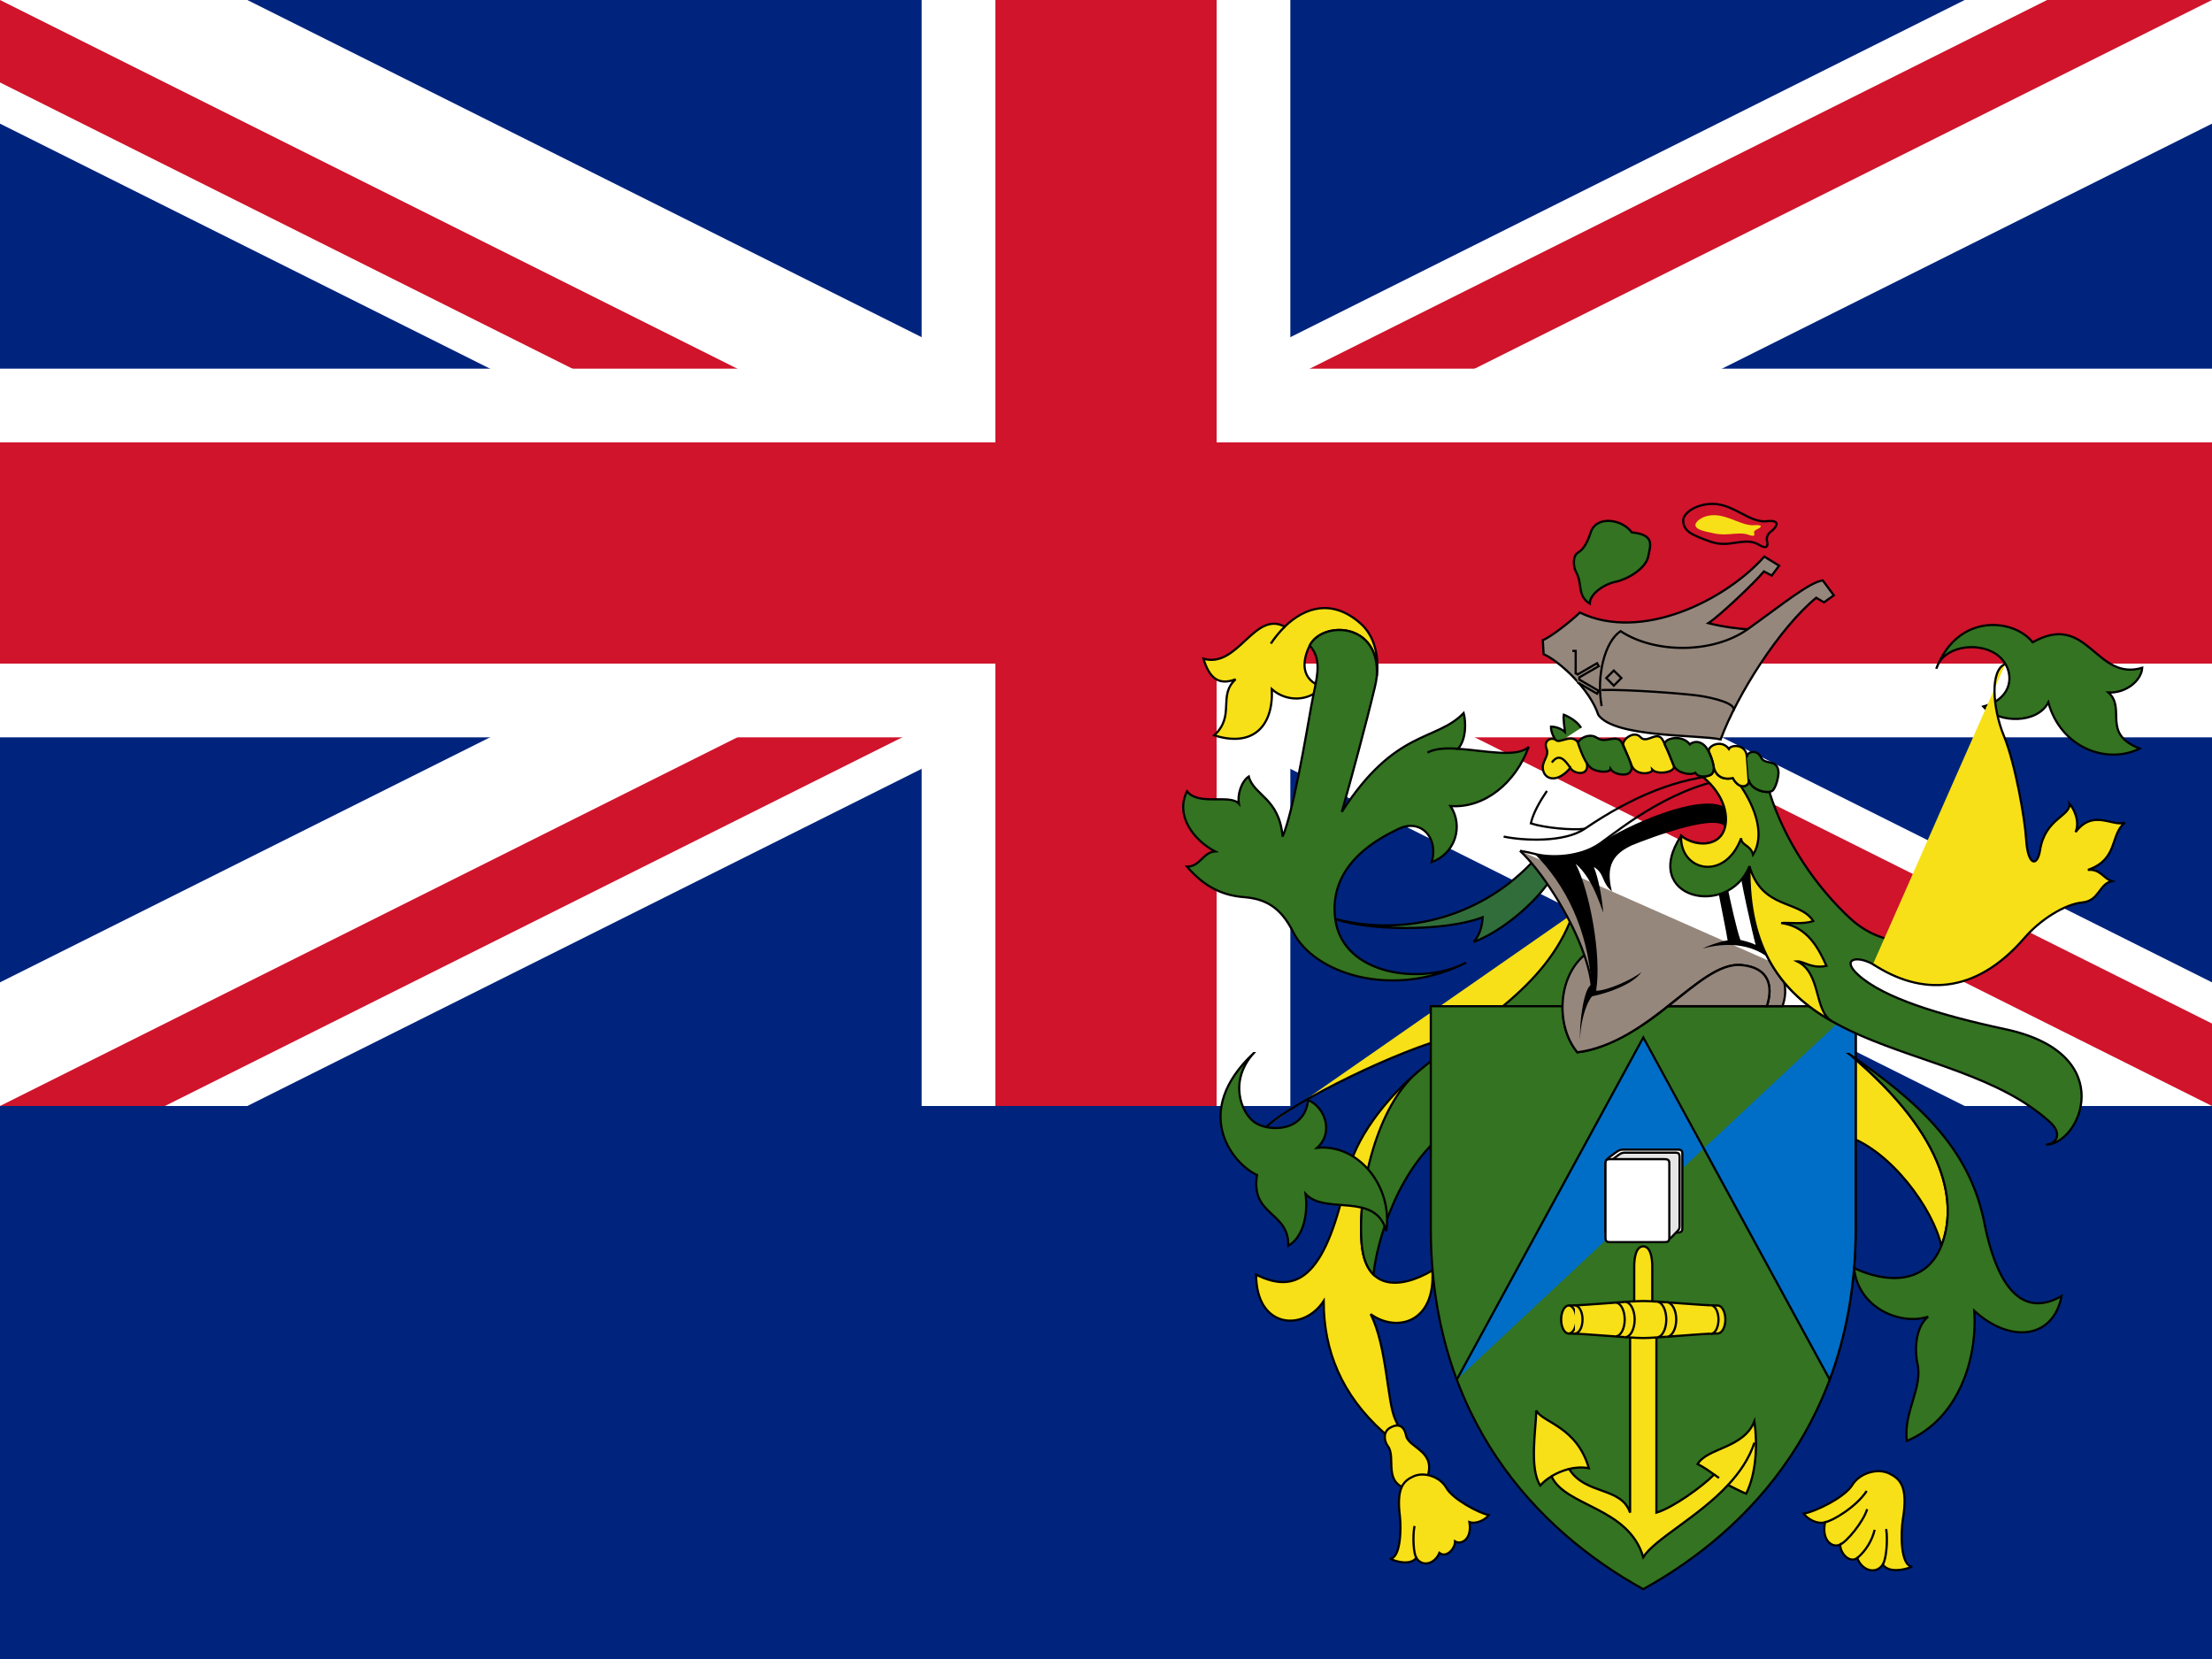
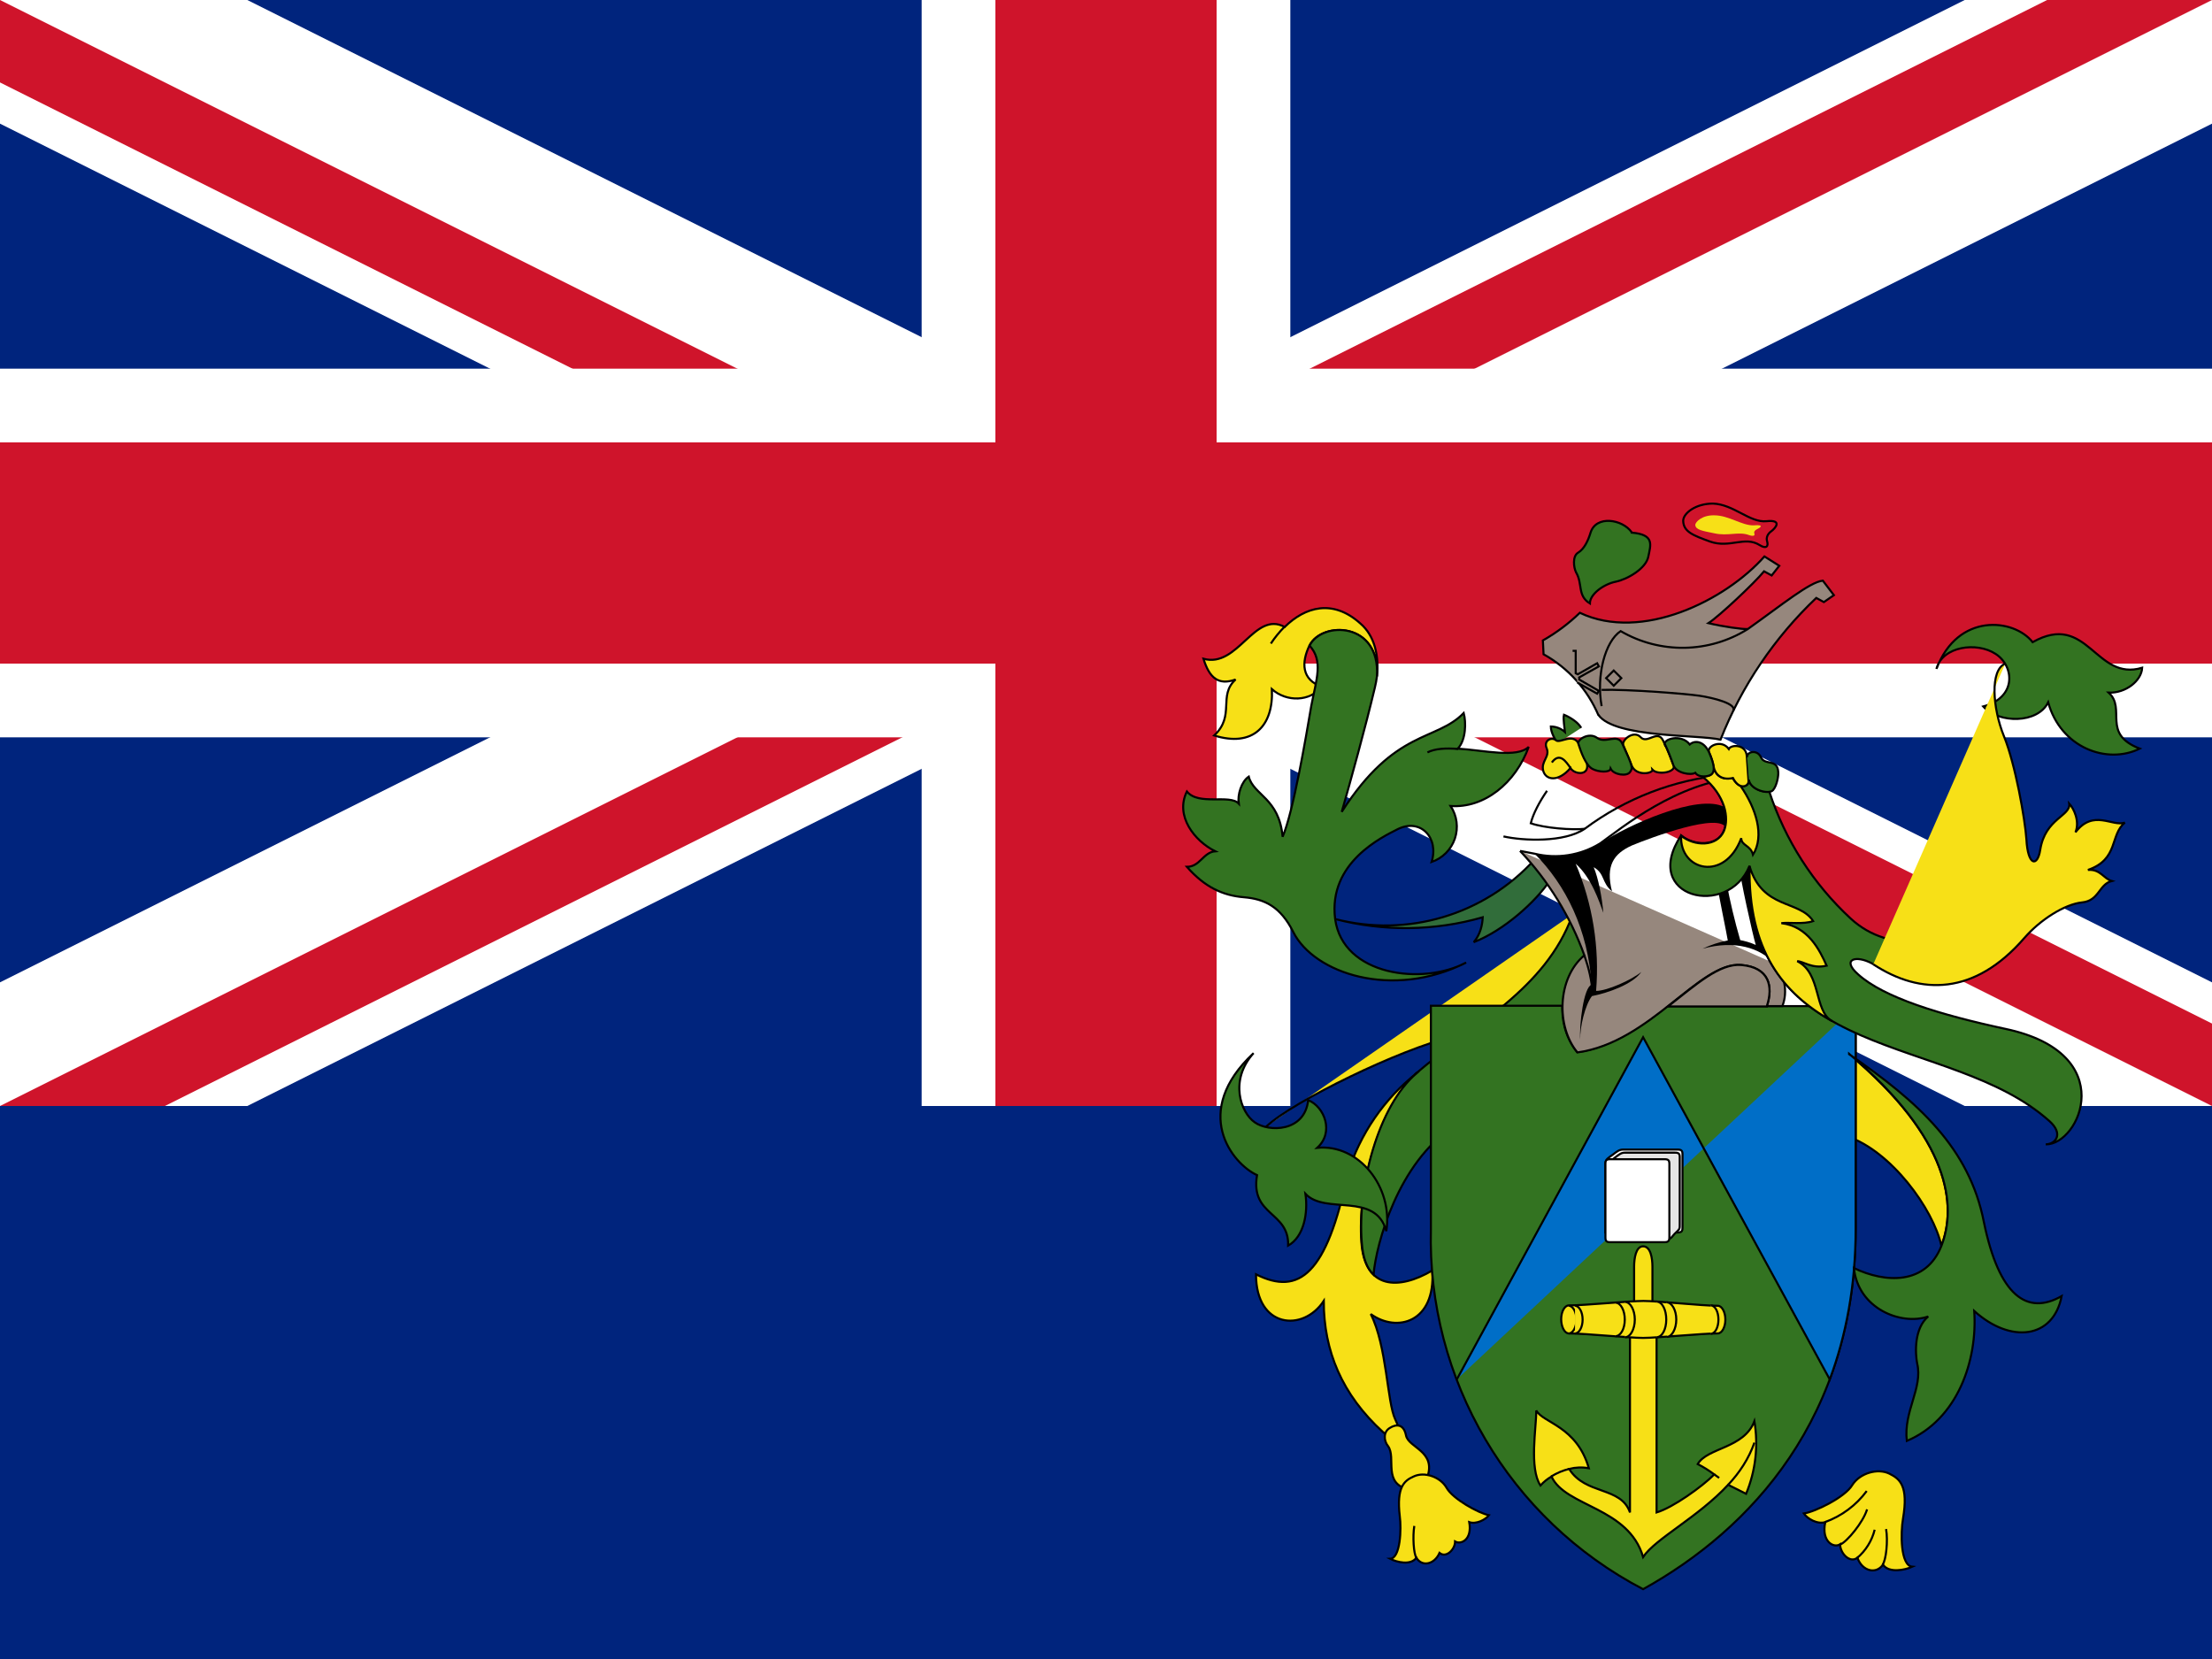
- <svg xmlns="http://www.w3.org/2000/svg" height="480" width="640" id="flag-icon-css-pn">
+ <svg xmlns="http://www.w3.org/2000/svg" id="flag-icon-css-pn" width="640" height="480">
  <defs>
    <clipPath id="a">
      <path d="M-15-7.5h30v15h-30z" />
    </clipPath>
  </defs>
-   <path d="M0 0h640v480H0z" fill="#00247d" />
+   <path fill="#00247d" d="M0 0h640v480H0z" />
  <g clip-path="url(#a)" transform="translate(320 160) scale(21.33333)">
    <circle r="20" fill="#00247d" />
-     <path d="M-20-10l40 20m-40 0l40-20" stroke="#fff" stroke-width="3" />
-     <path d="M-20-10l40 20m-40 0l40-20" stroke="#cf142b" stroke-width="2" />
-     <path d="M0 0l20 10h-3L-3 0m3 0l20-10h3L3 0M0 0l-20 10h-3L-3 0m3 0l-20-10h3L3 0" fill="#fff" />
-     <path d="M-20 0h40M0-10v20" stroke="#fff" stroke-width="5" />
-     <path d="M-20 0h40M0-10v20" stroke="#cf142b" stroke-width="3" />
+     <path stroke="#fff" stroke-width="3" d="M-20-10l40 20m-40 0l40-20" />
+     <path stroke="#cf142b" stroke-width="2" d="M-20-10l40 20m-40 0l40-20" />
+     <path fill="#fff" d="M0 0l20 10h-3L-3 0m3 0l20-10h3L3 0M0 0l-20 10h-3L-3 0m3 0l-20-10h3L3 0" />
+     <path stroke="#fff" stroke-width="5" d="M-20 0h40M0-10v20" />
+     <path stroke="#cf142b" stroke-width="3" d="M-20 0h40M0-10v20" />
  </g>
-   <path d="M409.941 310.379c-9.173 7.765-17.92 19.114-20.053 29.354-6.037 28.843-14.059 35.264-26.453 29.056 0 15.488 13.589 16.683 19.541 7.638 0 14.506 5.27 27.114 17.152 37.866 5.013 4.523 5.973 1.43 3.584-3.562-2.39-5.014-2.39-21.206-7.147-30.507 7.616 5.483 18.816 2.39 17.856-12.63-9.77 5.718-19.477 5.505-20.48-8.106-1.194-15.957 5.035-39.104 16-49.11zm-11.584-114.752c.64-5.718-.576-11.606-4.757-15.275-8.085-7.125-16-4.757-21.888.96-8.81-4.757-13.504 12.139-23.51 9.28 1.665 5.483 4.289 7.85 9.302 5.952-5.248 4.757 0 10.475-6.187 16.213 11.179 3.563 17.152-2.624 16.662-13.354 4.288 3.818 10.965 3.584 14.528-.704-5.952-1.92-5.974-7.104-3.563-11.926 3.563-7.146 20.352-6.869 19.413 8.854z" fill="#f7e017" stroke="#000" stroke-width=".63" />
-   <path d="M424.213 278.507c-12.629 6.656-35.754 3.797-37.888-12.63-2.133-16.426 13.824-23.829 18.112-25.962 6.678-3.35 11.904 2.602 9.771 9.514a10.816 10.816 0 0 0 5.461-16.213c9.771.725 18.838-6.656 22.635-17.13-3.413 3.263-12.757 1.066-20.459.554 2.39-2.624 2.347-7.701 1.643-10.325-8.107 8.32-19.776 4.523-35.264 28.587 2.39-8.32 6.912-25.024 9.536-35.968a27.093 27.093 0 0 0 .597-3.307c.939-15.723-15.829-16-19.413-8.853 3.925 4.416 1.877 9.578.47 17.386-1.665 9.302-5.249 30.742-8.32 37.888-.96-11.2-8.363-11.904-9.793-17.386-2.133 1.429-3.328 5.248-2.858 7.85-2.624-2.858-11.67.725-14.998-3.562-3.584 7.146 2.134 14.293 8.107 17.386-3.477.235-4.31 4.416-8.107 4.416 5.12 5.952 10.347 8.32 16.427 8.811 6.08.491 10.603 2.73 14.293 10.133 5.974 11.904 28.65 19.627 50.048 8.811z" fill="#337321" stroke="#000" stroke-width=".63" />
-   <path d="M455.659 263.957c-7.147 19.776-26.688 33.856-35.52 35.99-14.998 3.626-45.59 18.496-53.803 26.133" fill="#f7e017" stroke="#000" stroke-width=".63" />
-   <path d="M409.941 310.379c-11.306 9.6-17.194 33.152-16 49.13.32 4.438 1.579 7.446 3.456 9.28.854-9.045 7.147-32.426 23.232-42.88 13.568-8.81 34.774-28.586 42.646-51.221-1.43-4.053-3.819-6.912-8.342-9.77-7.786 21.375-28.693 31.615-45.013 45.44z" fill="#337321" stroke="#000" stroke-width=".63" />
-   <path d="M448.405 254.805c-4.053 6.059-13.226 14.4-22.037 17.75 1.899-2.155 2.496-4.907 2.603-7.168-11.2 4.309-33.579 3.84-42.646.49a58.176 58.176 0 0 0 57.664-17.151c1.92 2.133 3.563 4.053 4.416 6.08z" fill="#316d3a" stroke="#000" stroke-width=".63" />
-   <path d="M362.73 304.704c-18.197 17.067-6.186 31.936.96 35.264-1.92 11.904 9.302 10.475 9.046 20.48 4.544-2.624 5.739-9.515 5.013-14.997 5.718 6.186 20.267-.725 23.339 10.709 1.92-12.63-7.85-25.259-20.01-24.064 5.013-4.523 2.133-11.904-2.603-13.803-.96 9.28-11.435 9.28-15.488 6.422-4.054-2.859-7.403-12.16-.256-20.011z" fill="#337321" stroke="#000" stroke-width=".63" />
-   <path d="M402.176 413.099c-1.984 1.13-1.835 3.69-.597 5.354 2.496 3.328-1.75 10.88 6.314 12.502 2.39.49 4.224-.981 5.12-3.691 2.518-7.51-5.482-8.32-6.186-11.904-.726-3.584-2.987-3.221-4.651-2.261z" fill="#f7e017" stroke="#000" stroke-width=".63" />
-   <path d="M408.96 427.157c-2.667 1.238-5.013 2.987-3.925 11.542.426 3.562.213 12.16-2.859 12.288 1.899.939 5.952 1.962 7.616-.256 1.6 2.688 5.248 1.92 6.677-1.43 1.899 1.558 4.523-1.066 4.523-3.328 1.664 1.067 4.992-.469 4.16-5.589 2.027.704 4.65-.725 5.61-2.027-2.986-.597-10.495-4.65-12.287-7.872-1.771-3.2-6.422-4.757-9.515-3.328z" fill="#f7e017" stroke="#000" stroke-width=".63" />
-   <path d="M367.68 186.219c1.216-1.792 2.56-3.456 4.053-4.907m41.28 36.437c2.134-1.194 5.312-1.344 8.854-1.109m-12.054 234.09c-.853-1.173-1.13-6.186-.554-9.215m7.21 7.808" stroke-width=".64" fill="none" stroke="#000" />
-   <path d="M534.997 304.939c29.312 24.533 31.211 44.074 26.688 55.509-2.389-10.71-14.528-27.392-27.157-31.68l.47-23.83z" fill="#f7e017" stroke="#000" stroke-width=".63" />
-   <path d="M482.581 291.136h54.336v64.32c0 54.784-30.506 87.19-61.482 104.341-30.976-17.13-61.462-49.557-61.462-104.341v-64.32h38.123c.064 3.328.363 8.32 4.267 13.333 9.002-.896 19.2-7.616 26.24-13.333z" fill="#337321" stroke="#000" stroke-width=".63" />
-   <path d="M536.896 291.136v64.32c0 16.533-2.773 31.04-7.51 43.69l-53.93-98.986-53.952 98.987" fill="#006ec7" stroke="#000" stroke-width=".63" />
-   <g fill="#f7e017" stroke="#000" stroke-width=".64">
-     <path d="M499.968 429.653c1.43.726 4.053 2.048 5.248 2.518 2.859-5.718 3.35-13.803 2.39-20.971-3.094 7.893-13.59 7.637-16.427 12.395 1.749.874 3.37 2.026 4.778 3.05-3.562 3.563-11.946 9.6-16.704 11.008V386.56c0-3.584-1.194-6.55-1.194-9.536v-10.56c0-2.39-.47-5.845-2.624-5.845-2.155 0-2.603 3.456-2.603 5.845v10.56c0 2.987-1.195 6.421-1.195 9.536v51.093c-2.624-7.616-12.885-5.013-17.642-12.629a13.525 13.525 0 0 1 5.717-.235c-3.563-12.16-13.333-13.098-15.232-16.682 0 5.013-2.133 16.682 1.173 21.696a13.27 13.27 0 0 1 3.243-2.646c4.053 8.811 22.25 8.832 26.539 23.36 3.456-5.333 15.85-11.52 24.533-20.864z" />
-     <path d="M475.435 387.136c4.053 0 16.917-1.323 21.546-1.323 1.216 0 2.219-1.792 2.219-4.032s-1.003-4.053-2.197-4.053c-4.651 0-17.515-1.301-21.547-1.301s-16.939 1.301-21.59 1.301c-1.194 0-2.175 1.813-2.175 4.053s.981 4.054 2.176 4.054c4.65 0 17.514 1.301 21.568 1.301zm-2.603-20.928" />
-     <path d="M453.888 385.813c1.216 0 2.197-1.792 2.197-4.032s-.981-4.053-2.197-4.053" />
-     <path d="M455.68 385.813c1.216 0 2.197-1.792 2.197-4.032s-.981-4.053-2.197-4.053m11.755 8.917c1.472 0 2.645-2.176 2.645-4.864 0-2.688-1.173-4.885-2.645-4.885m2.752 9.984c1.514 0 2.773-2.283 2.773-5.12 0-2.795-1.259-5.077-2.773-5.077m9.152 10.24c1.536 0 2.773-2.304 2.773-5.142 0-2.858-1.237-5.162-2.773-5.162m2.88 10.154c1.514 0 2.773-2.24 2.773-4.992 0-2.773-1.259-4.992-2.773-4.992m12.778 9.131c1.216 0 2.219-1.856 2.219-4.139 0-2.282-1.003-4.117-2.219-4.117m-46.144 49.493a18.133 18.133 0 0 1 5.12-2.133m43.392 2.603l-1.408-1.003m4.011 3.03c3.328-3.563 6.123-7.617 7.637-12.246" />
+   <path fill="#f7e017" stroke="#000" stroke-width=".6" d="M410 310.4a59.7 59.7 0 0 0-20.1 29.3c-6 28.9-14 35.3-26.5 29 0 15.6 13.6 16.8 19.6 7.7 0 14.5 5.3 27.1 17.1 37.9 5 4.5 6 1.4 3.6-3.6s-2.4-21.2-7.1-30.5c7.6 5.5 18.8 2.4 17.8-12.6-9.7 5.7-19.5 5.5-20.5-8.1-1.2-16 5-39.1 16-49.1zm-11.6-114.8c.6-5.7-.6-11.6-4.8-15.2-8-7.2-16-4.8-21.9 1-8.8-4.8-13.5 12-23.5 9.2 1.7 5.5 4.3 7.8 9.3 6-5.2 4.7 0 10.4-6.2 16.2 11.2 3.5 17.2-2.7 16.7-13.4 4.3 3.8 11 3.6 14.5-.7-6-2-6-7.1-3.6-12 3.6-7 20.4-6.8 19.5 9z" />
+   <path fill="#337321" stroke="#000" stroke-width=".6" d="M424.2 278.5c-12.6 6.7-35.7 3.8-37.9-12.6-2.1-16.4 13.8-23.8 18.1-26 6.7-3.3 12 2.6 9.8 9.5a10.8 10.8 0 0 0 5.5-16.2c9.7.7 18.8-6.6 22.6-17.1-3.4 3.3-12.8 1-20.5.5 2.4-2.6 2.4-7.7 1.7-10.3-8.1 8.3-19.8 4.5-35.3 28.6 2.4-8.3 7-25 9.6-36a27.1 27.1 0 0 0 .6-3.3c.9-15.7-15.9-16-19.5-8.8 4 4.4 2 9.6.5 17.4-1.6 9.3-5.2 30.7-8.3 37.9-1-11.2-8.4-12-9.8-17.4-2.1 1.4-3.3 5.2-2.9 7.8-2.6-2.8-11.6.7-15-3.5-3.5 7.1 2.2 14.3 8.2 17.3-3.5.3-4.4 4.5-8.2 4.5 5.2 5.9 10.4 8.3 16.5 8.8 6 .5 10.6 2.7 14.3 10.1 6 11.9 28.6 19.6 50 8.8z" />
+   <path fill="#f7e017" stroke="#000" stroke-width=".6" d="M455.7 264c-7.2 19.7-26.7 33.8-35.6 36-15 3.6-45.6 18.4-53.8 26" />
+   <path fill="#337321" stroke="#000" stroke-width=".6" d="M410 310.4c-11.4 9.6-17.3 33.1-16 49.1.3 4.4 1.5 7.5 3.4 9.3.8-9 7.1-32.4 23.2-42.9 13.6-8.8 34.8-28.6 42.7-51.2a18 18 0 0 0-8.4-9.8c-7.8 21.4-28.7 31.6-45 45.5z" />
+   <path fill="#316d3a" stroke="#000" stroke-width=".6" d="M448.4 254.8c-4 6-13.2 14.4-22 17.8 1.9-2.2 2.5-5 2.6-7.2a80.8 80.8 0 0 1-42.7.5 58.2 58.2 0 0 0 57.7-17.2c2 2.2 3.6 4 4.4 6.1z" />
+   <path fill="#337321" stroke="#000" stroke-width=".6" d="M362.7 304.7c-18.2 17-6.2 32 1 35.3-2 11.9 9.3 10.4 9 20.4 4.6-2.6 5.8-9.5 5-15 5.8 6.2 20.3-.7 23.4 10.8 2-12.7-7.9-25.3-20-24.1 5-4.5 2.1-11.9-2.6-13.8-1 9.3-11.5 9.3-15.5 6.4-4-2.8-7.4-12.1-.3-20z" />
+   <path fill="#f7e017" stroke="#000" stroke-width=".6" d="M402.2 413.1c-2 1.1-1.9 3.7-.6 5.3 2.5 3.4-1.8 11 6.3 12.6 2.4.5 4.2-1 5.1-3.7 2.5-7.5-5.5-8.4-6.2-12-.7-3.5-3-3.2-4.6-2.2z" />
+   <path fill="#f7e017" stroke="#000" stroke-width=".6" d="M409 427.2c-2.7 1.2-5 3-4 11.5.5 3.6.2 12.2-2.8 12.3 1.9 1 6 2 7.6-.3 1.6 2.7 5.2 2 6.7-1.4 1.9 1.6 4.5-1 4.5-3.3 1.7 1 5-.5 4.1-5.6 2 .7 4.7-.7 5.7-2-3-.6-10.5-4.7-12.3-8-1.8-3.1-6.4-4.7-9.5-3.2z" />
+   <path fill="none" stroke="#000" stroke-width=".6" d="M367.7 186.2a31.4 31.4 0 0 1 4-4.9m41.3 36.4c2.1-1.1 5.3-1.3 8.9-1m-12.1 234c-.8-1.1-1.1-6.2-.6-9.2m7.3 7.8" />
+   <path fill="#f7e017" stroke="#000" stroke-width=".6" d="M535 305c29.3 24.5 31.2 44 26.7 55.4-2.4-10.7-14.5-27.3-27.2-31.6l.5-23.9z" />
+   <path fill="#337321" stroke="#000" stroke-width=".6" d="M482.6 291.1h54.3v64.4c0 54.7-30.5 87.1-61.5 104.3A114.3 114.3 0 0 1 414 355.5V291H452c0 3.4.4 8.4 4.3 13.4 9-1 19.2-7.7 26.2-13.4z" />
+   <path fill="#006ec7" stroke="#000" stroke-width=".6" d="M536.9 291.1v64.4c0 16.5-2.8 31-7.5 43.6l-54-99-53.9 99" />
+   <g fill="#f7e017" stroke="#000" stroke-width=".6">
+     <path d="M500 429.6l5.2 2.6a38.3 38.3 0 0 0 2.4-21c-3 7.9-13.6 7.6-16.4 12.4a34.6 34.6 0 0 1 4.8 3c-3.6 3.6-12 9.6-16.7 11v-51c0-3.6-1.2-6.6-1.2-9.6v-10.5c0-2.4-.5-5.9-2.7-5.9-2.1 0-2.6 3.5-2.6 5.9V377c0 3-1.2 6.4-1.2 9.6v51c-2.6-7.6-12.9-5-17.6-12.6a13.5 13.5 0 0 1 5.7-.2c-3.5-12.2-13.3-13.1-15.2-16.7 0 5-2.1 16.7 1.2 21.7a13.3 13.3 0 0 1 3.2-2.6c4 8.8 22.3 8.8 26.5 23.3 3.5-5.3 15.9-11.5 24.6-20.9z" />
+     <path d="M475.4 387.1c4 0 17-1.3 21.6-1.3 1.2 0 2.2-1.8 2.2-4s-1-4-2.2-4c-4.6 0-17.5-1.4-21.5-1.4s-17 1.3-21.6 1.3c-1.2 0-2.2 1.8-2.2 4s1 4.1 2.2 4.1c4.6 0 17.5 1.3 21.5 1.3zm-2.6-20.9" />
+     <path d="M453.9 385.8c1.2 0 2.2-1.8 2.2-4s-1-4-2.2-4" />
+     <path d="M455.7 385.8c1.2 0 2.2-1.8 2.2-4s-1-4-2.2-4m11.7 8.8c1.5 0 2.7-2.1 2.7-4.8 0-2.7-1.2-4.9-2.7-4.9m2.8 10c1.5 0 2.8-2.3 2.8-5.1s-1.3-5.1-2.8-5.1m9.1 10.2c1.6 0 2.8-2.3 2.8-5.1 0-2.9-1.2-5.2-2.8-5.2m3 10.2c1.4 0 2.7-2.3 2.7-5 0-2.8-1.3-5-2.8-5m12.8 9.1c1.2 0 2.2-1.8 2.2-4.1s-1-4.1-2.2-4.1m-46.2 49.5a18.1 18.1 0 0 1 5.2-2.2m43.4 2.6l-1.4-1m4 3c3.3-3.5 6-7.6 7.6-12.2" />
  </g>
-   <g stroke="#000" stroke-width=".64">
-     <path d="M464.533 336.597c0-1.152.939-1.664 2.07-2.496 1.322-1.002 1.877-1.493 3.093-1.493h15.637c1.152 0 1.43.299 1.43 1.365v21.27c0 1.066-.278 1.365-1.43 1.365h-20.8v-20.181" fill="#fff" />
-     <path d="M481.472 358.464c2.048 0 1.685-.043 3.115-1.493 1.493-1.494 1.365-1.366 1.365-2.752v-19.435c0-1.003-.235-1.28-1.323-1.28h-14.442c-1.131 0-1.622.427-2.859 1.387-1.045.789-1.92 1.258-1.92 2.346v21.227h16.085z" fill="#e5e5e5" />
-     <path d="M482.987 358.016c0 1.067-.256 1.365-1.43 1.365H465.92c-1.152 0-1.408-.298-1.408-1.365v-21.27c0-1.066.256-1.365 1.408-1.365h15.637c1.174 0 1.43.299 1.43 1.366v21.269z" fill="#fff" />
+   <g stroke="#000" stroke-width=".6">
+     <path fill="#fff" d="M464.5 336.6c0-1.2 1-1.7 2.1-2.5 1.3-1 1.9-1.5 3.1-1.5h15.6c1.2 0 1.5.3 1.5 1.4v21.2c0 1.1-.3 1.4-1.5 1.4h-20.8v-20.2" />
+     <path fill="#e5e5e5" d="M481.5 358.5c2 0 1.7 0 3-1.5 1.6-1.5 1.5-1.4 1.5-2.8v-19.4c0-1-.3-1.3-1.4-1.3h-14.4c-1.1 0-1.6.4-2.9 1.4-1 .8-1.9 1.3-1.9 2.3v21.3h16z" />
+     <path fill="#fff" d="M483 358c0 1-.3 1.4-1.4 1.4h-15.7c-1.1 0-1.4-.3-1.4-1.4v-21.3c0-1 .3-1.3 1.4-1.3h15.7c1.1 0 1.4.3 1.4 1.4V358z" />
  </g>
-   <path d="M513.323 278.677c3.05 3.392 4.053 7.958 2.389 12.438h-4.523c1.899-5.718.704-11.179-7.402-11.904-12.096-1.067-26.198 22.4-47.403 25.258-6.187-7.381-5.867-21.461 2.005-28.117-4.053-11.733-12.65-24.619-18.602-30.187" fill="#96877d" stroke="#000" stroke-width=".63" />
-   <path d="M460.459 284.928c-1.046-15.915-7.467-28.97-16.47-37.888 4.267 1.173 13.099 1.173 19.051-3.115 7.872-5.226 28.352-14.4 35.84-10.474a11.69 11.69 0 0 1 .49 6.186c-1.791-4.757-21.546 2.624-27.157 4.907-5.354 2.496-7.744 5.824-5.845 13.333-3.093-2.624-2.027-5.12-5.227-7.04 1.302 3.094 2.368 8.704 2.731 13.227-1.195-3.157-3.328-10.112-7.979-14.144 4.054 7.85 7.574 26.73 5.91 36.736 3.2 0 10.304-3.157 13.141-5.419-2.496 3.584-9.707 6.08-14.336 7.04-2.09 2.496-3.52 8.918-3.413 12.502-.342-4.416 1.045-15.147 3.264-15.851zm52.864-6.25c-3.947-4.395-11.307-6.785-20.736-4.225 1.429-.725 4.544-1.92 7.274-2.389-.362-2.496-2.624-13.227-2.986-15.83l2.624-1.066c1.322 6.4 2.986 13.803 4.053 16.79.853.212 2.752.596 4.416 1.429-.725-2.518-4.779-20.48-4.65-22.4l3.583-1.92c1.43 9.77 3.691 23.957 6.4 29.61z" />
-   <path d="M511.19 291.115c1.898-5.718.703-11.179-7.382-11.904-6.293-.555-13.099 5.546-21.163 11.904h28.544zm-52.651-51.328" stroke-width=".64" fill="#96877d" stroke="#000" />
-   <path d="M458.39 276.352c1.322 3.797 2.175 7.467 2.303 10.73m-13.12-58.24c-2.133 3.137-4.032 6.529-4.65 9.387 4.053 1.323 12.032 2.027 15.616 1.558" fill="none" stroke="#000" stroke-width=".63" />
-   <path d="M439.787 246.165c1.536.256 2.986.555 4.202.875 4.288 1.195 13.099 1.195 19.072-3.093 5.974-4.288 22.144-17.6 40.491-19.05" fill="none" stroke="#000" stroke-width=".63" />
-   <path d="M435.05 242.048c5.718 1.195 17.515 1.792 23.467-2.261 13.824-9.408 27.158-14.891 40.491-15.616" fill="none" stroke="#000" stroke-width=".63" />
-   <path d="M534.997 304.939c20.011 13.824 34.774 27.157 39.083 48.618 4.267 21.44 12.373 27.158 22.4 21.44-2.39 12.374-14.784 13.803-25.259 4.267.96 14.293-4.778 31.467-19.541 37.653-.96-8.576 4.715-15.36 3.093-22.4-.704-3.093-.938-10.24 3.094-13.568-7.851 2.624-20.246-2.389-21.44-14.058 9.066 4.288 20.736 5.013 25.258-6.422 4.523-11.434 2.624-30.976-26.666-55.53zm25.259-111.488c6.187-16.214 22.4-14.528 27.861-7.616 15.979-9.067 18.134 11.434 31.702 7.381-.256 3.797-4.779 7.381-9.771 7.147 5.227 4.757-2.133 11.904 9.045 16.213-9.536 4.757-22.869-.256-26.453-13.355-3.093 6.187-14.293 6.187-18.816 1.195 9.77-2.624 9.067-11.69 3.584-15.253-5.525-3.606-15.253-2.134-17.152 4.266zm-48.32 35.669c4.437 14.336 13.653 27.67 23.552 36.757 11.435 10.475 28.693 7.851 38.357-2.133.214 19.947-20.437 21.483-31.936 15.232-5.056-2.773-9.173-1.301-4.266 3.093 7.36 6.678 23.53 11.627 42.624 15.723 33.365 7.147 21.44 33.6 11.669 33.365 2.816-.06 5.12-2.986 1.067-6.613-28.928-26.027-87.787-15.787-86.827-73.92-6.187 15.253-31.68 9.301-19.776-8.81 3.819 3.093 10.496 3.327 12.373-1.43 1.494-3.712.534-10.155-6.144-15.701 1.088-.09 3.456 0 3.2-2.731.32 1.6 1.771 3.99 5.526 3.2 1.066 1.685 2.197 2.795 3.712 2.197.298-.128 1.194-.576.853-2.282.277 3.157 4.053 4.288 6.016 4.053z" fill="#337321" stroke="#000" stroke-width=".63" />
-   <path d="M541.91 278.976c13.823 9.045 29.44 9.045 43.84-7.616 4.522-5.248 11.669-9.77 16.682-10.24 4.992-.491 4.757-5.248 8.576-6.187-2.39-.725-3.328-3.584-6.912-3.242 8.939-3.094 6.315-10.24 10.73-13.696-3.583 1.322-9.173-4.054-14.293 2.752 1.302-3.115-.49-6.806-1.792-8.235.47 3.584-7.04 4.288-8.469 13.355-.79 5.077-3.563 4.757-4.053-3.094-.342-5.76-3.094-21.696-6.4-29.781-3.35-8.107-4.118-19.221.426-20.907m-33.557 234.283c2.944 1.493 5.461 3.541 3.883 13.077-.64 3.947-.79 13.547 2.666 13.824-2.176.981-6.741 1.92-8.49-.597-1.92 2.923-5.952 1.899-7.403-1.898-2.197 1.642-4.992-1.387-4.907-3.926-1.898 1.131-5.546-.747-4.394-6.421-2.304.704-5.163-1.003-6.187-2.496 3.37-.533 11.925-4.736 14.059-8.256 2.133-3.499 7.381-5.035 10.773-3.307z" fill="#f7e017" stroke="#000" stroke-width=".63" />
-   <path d="M544.725 452.672c.982-1.28 1.536-6.87 1.003-10.283m-8.384 8.427a15.744 15.744 0 0 0 5.056-8.192m-9.963 4.245c1.878-.789 6.635-6.464 7.787-10.218m-12.203 3.776c2.219-.363 9.11-4.48 12.075-9.046" stroke-width=".64" fill="none" stroke="#000" />
-   <path d="M506.176 250.624c-.405 24.427 9.75 36.779 23.808 44.821-5.227-3.136-2.965-13.866-10.005-17.301 1.685-.128 4.288 2.261 8.469 1.301-2.027-4.522-5.355-11.434-13.099-12.373 2.027-.235 6.422.469 9.28-.597-4.053-6.187-14.762-3.222-18.453-15.851zm-2.539-23.21c-.853-.3-1.6-1.153-2.304-2.283-3.754.81-5.205-1.579-5.504-3.2.214 2.773-2.133 2.645-3.242 2.73 6.72 5.547 7.68 12.011 6.186 15.723-1.92 4.757-8.576 4.523-12.373 1.43-.49 10.111 12.608 13.44 17.365.703 0 2.134 2.752 1.92 3.456 4.779 3.414-5.483.854-13.355-3.584-19.883z" fill="#f7e017" stroke="#000" stroke-width=".63" />
-   <path d="M486.997 150.677c-.085-2.133 3.627-4.928 8.64-4.885 6.016.064 10.667 5.547 15.467 5.013 4.8-.533 2.453 2.134 1.43 2.859-1.003.704-1.6 1.792-1.238 3.093.363 1.302-.256 2.176-2.197.96-4.288-2.688-8.598 1.067-14.251-1.024-4.907-1.792-7.744-2.773-7.85-6.016z" fill="#cf142b" stroke="#000" stroke-width=".64" />
-   <path d="M462.464 206.912c-2.39-7.51-11.435-15.723-15.85-17.643l-.235-4.053c2.389-.939 8.106-5.461 10.73-7.979 17.856 8.576 42.155-3.562 53.355-16.192l4.288 2.624-2.133 2.859-2.262-1.195c-2.752 3.328-12.97 12.971-16.085 14.976 4.181 1.067 9.856 1.792 11.435 1.707 10.005-7.147 17.856-13.59 21.674-14.08l3.2 4.31-2.837 2.026-2.261-1.323c-10.731 8.832-22.87 28.118-27.648 40.982-6.656-1.43-30.507-.47-35.371-7.04z" fill="#96877d" stroke="#000" stroke-width=".64" />
-   <path d="M463.403 204.288c-1.6-8.875.96-18.71 5.482-21.675 9.899 6.55 26.816 6.55 36.822-.597" fill="none" stroke="#000" stroke-width=".64" />
-   <path d="M463.403 199.637c7.637-.213 24.192 1.067 28.245 1.664 4.053.598 10.837 2.262 9.877 4.288m-34.602-7.21l2.197-2.198-2.197-2.176-2.176 2.176 2.176 2.198z" fill="none" stroke="#000" stroke-width=".64" />
-   <path d="M472.107 154.027c-2.731-3.84-10.283-5.035-11.904.106-.726 2.262-1.792 4.651-3.584 5.718-1.771 1.066-1.366 4.33-.576 5.717 1.898 3.456.213 6.784 3.925 9.067 0-2.752 4.053-5.611 7.51-6.315 3.455-.725 8.682-3.819 9.386-7.253.725-3.478 1.92-6.336-4.757-7.04z" fill="#337321" stroke="#000" stroke-width=".64" />
-   <path d="M454.933 188.33h.96v6.507c.214.064.427.171.576.299l5.611-3.243.49.854-5.631 3.242a1.707 1.707 0 0 1 0 .64l5.632 3.264-.491.811-5.632-3.243" fill="#96877d" stroke="#000" stroke-width=".64" />
-   <path d="M450.667 215.019c-.704-.854-2.027-3.115-1.92-4.779a6.187 6.187 0 0 1 4.053 1.557c-.107-1.194-.576-3.818-.341-5.013 1.301.49 4.053 2.027 4.992 3.819" fill="#337321" stroke="#000" stroke-width=".64" />
-   <path d="M490.539 151.893c-.043-.853 1.92-2.858 5.418-2.837 4.203.021 8.107 3.115 11.478 2.901 3.37-.213 1.706.854 1.002 1.152-.704.299-1.13.747-.874 1.28.256.534-.192.875-1.536.384-3.008-1.088-6.016.427-9.984-.426-3.414-.726-5.419-1.131-5.504-2.454z" fill="#f7e017" />
-   <g stroke="#000" stroke-width=".64">
-     <path d="M454.357 222.165c-3.562 4.267-7.146 3.563-7.85.832-.726-2.752 1.92-4.053.938-6.442-.938-2.39 1.558-3.456 2.752-2.39 1.195 1.067 4.992-2.368 6.678 1.195 1.664 3.584 2.986 6.08 2.005 7.51-.939 1.429-3.797.725-4.523-.705zm15.36-6.442c-.682-1.558 3.03-4.587 4.928-2.432 1.92 2.133 4.907-2.347 6.571 1.066 1.664 3.392 2.197 5.184 3.03 7.083.853 1.92-4.523 2.923-6.187 1.259.213 1.13-4.63 2.005-5.974-1.195l-2.368-5.781zm24.79 1.962c-.896-1.664 3.456-4.053 5.717-1.002.597-1.259 4.907-1.494 5.184 2.133.299 3.627.427 5.781.533 7.21.107 1.43-2.602 2.731-4.586-.895-3.499.725-5.12-1.238-5.547-3.328-.427-2.091-.81-3.094-1.28-4.118z" fill="#f7e017" />
-     <path d="M456.661 215.317c-.533-1.194 3.051-3.584 5.483-1.792 2.453 1.792 5.824-1.557 7.253 1.664 2.923 6.486 3.115 6.976 2.219 8.214-.896 1.258-4.693.768-5.653-.939-.192 1.173-3.478.981-5.184.043-1.963-1.067-3.35-5.056-4.118-7.19zm25.088.278c-.853-1.835 4.758-3.435 7.19-.214 1.258-1.152 3.989-1.216 5.546 2.304 1.558 3.52 1.792 5.483.64 6.379-.789.64-3.669 1.13-4.629-.47-1.323.833-5.355.107-6.25-2.133-.897-2.282-1.665-4.266-2.497-5.866zm23.702 3.52c-.107-1.664 2.922-2.432 4.053 0 1.13 2.432 4.757.256 5.077 4.288.043.768-.426 3.754-1.557 5.184-1.13 1.429-6.677 0-7.04-3.03" fill="#337321" />
-     <path d="M454.357 222.165c-1.301-1.792-3.093-4.65-5.354-1.557m16.981 1.835" fill="none" />
+   <path fill="#96877d" stroke="#000" stroke-width=".6" d="M513.3 278.7a12 12 0 0 1 2.4 12.4h-4.5c1.9-5.7.7-11.2-7.4-11.9-12.1-1-26.2 22.4-47.4 25.3-6.2-7.4-5.9-21.5 2-28.1a86.7 86.7 0 0 0-18.6-30.2" />
+   <path d="M460.5 285c-1-16-7.5-29-16.5-38a25 25 0 0 0 19-3c8-5.3 28.4-14.5 35.9-10.5a11.7 11.7 0 0 1 .5 6.1c-1.8-4.7-21.6 2.7-27.2 5-5.3 2.4-7.7 5.8-5.8 13.3-3.1-2.6-2-5.1-5.3-7 1.3 3 2.4 8.6 2.8 13.2-1.2-3.2-3.4-10.1-8-14.2a78 78 0 0 1 5.9 36.8c3.2 0 10.3-3.2 13.1-5.5-2.5 3.6-9.7 6.1-14.3 7-2 2.6-3.5 9-3.4 12.6-.3-4.4 1-15.2 3.3-15.9zm52.8-6.3c-4-4.4-11.3-6.8-20.7-4.2a29.8 29.8 0 0 1 7.3-2.4c-.4-2.5-2.7-13.3-3-15.9l2.6-1a178 178 0 0 0 4 16.8c1 .2 2.8.6 4.5 1.4-.8-2.5-4.8-20.5-4.7-22.4l3.6-2c1.4 9.8 3.7 24 6.4 29.7z" />
+   <path fill="#96877d" stroke="#000" stroke-width=".6" d="M511.2 291.1c1.9-5.7.7-11.2-7.4-11.9-6.3-.5-13 5.6-21.2 12h28.6zm-52.7-51.3" />
+   <path fill="none" stroke="#000" stroke-width=".6" d="M458.4 276.4c1.3 3.8 2.2 7.4 2.3 10.7m-13.1-58.3c-2.2 3.2-4 6.6-4.7 9.4 4 1.4 12 2 15.6 1.6" />
+   <path fill="none" stroke="#000" stroke-width=".6" d="M439.8 246.2l4.2.8a24.9 24.9 0 0 0 19-3c6-4.3 22.2-17.7 40.6-19.1" />
+   <path fill="none" stroke="#000" stroke-width=".6" d="M435 242c5.8 1.3 17.6 1.8 23.5-2.2a80.4 80.4 0 0 1 40.5-15.6" />
+   <path fill="#337321" stroke="#000" stroke-width=".6" d="M535 305c20 13.8 34.8 27.1 39 48.6 4.4 21.4 12.5 27.1 22.5 21.4-2.4 12.4-14.8 13.8-25.3 4.3 1 14.3-4.8 31.4-19.5 37.6-1-8.6 4.7-15.3 3-22.4-.6-3-.9-10.2 3.2-13.6-7.9 2.7-20.3-2.3-21.5-14 9 4.3 20.8 5 25.3-6.4 4.5-11.5 2.6-31-26.7-55.6zm25.3-111.5c6.1-16.3 22.4-14.6 27.8-7.7 16-9 18.1 11.5 31.7 7.4-.2 3.8-4.8 7.4-9.7 7.2 5.2 4.7-2.2 11.9 9 16.2-9.5 4.7-22.9-.3-26.5-13.4-3 6.2-14.3 6.2-18.8 1.2 9.8-2.6 9-11.7 3.6-15.2-5.5-3.6-15.3-2.2-17.1 4.2zM511.9 229a86.8 86.8 0 0 0 23.6 36.8c11.4 10.5 28.7 7.8 38.3-2.2.3 20-20.4 21.5-31.9 15.3-5-2.8-9.2-1.3-4.3 3 7.4 6.7 23.6 11.7 42.7 15.8 33.3 7.1 21.4 33.6 11.6 33.4 2.9-.1 5.2-3 1.1-6.7-29-26-87.8-15.7-86.8-73.9-6.2 15.3-31.7 9.3-19.8-8.8 3.8 3.1 10.5 3.3 12.4-1.4 1.5-3.7.5-10.2-6.2-15.7 1.1-.1 3.5 0 3.2-2.7.3 1.6 1.8 4 5.5 3.2 1.1 1.6 2.2 2.8 3.8 2.2.3-.2 1.2-.6.8-2.3.3 3.1 4 4.3 6 4z" />
+   <path fill="#f7e017" stroke="#000" stroke-width=".6" d="M542 279c13.7 9 29.3 9 43.7-7.6 4.6-5.3 11.7-9.8 16.7-10.3s4.8-5.2 8.6-6.2c-2.4-.7-3.3-3.5-6.9-3.2 9-3.1 6.3-10.2 10.7-13.7-3.6 1.3-9.1-4-14.3 2.8 1.3-3.2-.5-6.9-1.8-8.3.5 3.6-7 4.3-8.4 13.4-.8 5-3.6 4.7-4-3.1-.4-5.8-3.2-21.7-6.5-29.8-3.3-8.1-4.1-19.2.4-21m-33.5 234.4c3 1.5 5.5 3.5 3.9 13-.7 4-.8 13.6 2.7 13.9-2.2 1-6.8 1.9-8.5-.6-2 2.9-6 1.9-7.4-2-2.2 1.7-5-1.3-5-3.9-1.8 1.2-5.5-.7-4.3-6.4-2.3.7-5.2-1-6.2-2.5 3.3-.5 11.9-4.7 14-8.2 2.2-3.5 7.4-5 10.8-3.3z" />
+   <path fill="none" stroke="#000" stroke-width=".6" d="M544.7 452.7c1-1.3 1.6-6.9 1-10.3m-8.4 8.4a15.7 15.7 0 0 0 5.1-8.2m-10 4.3c2-.8 6.7-6.5 7.8-10.2m-12.2 3.7a26 26 0 0 0 12.1-9" />
+   <path fill="#f7e017" stroke="#000" stroke-width=".6" d="M506.2 250.6c-.4 24.5 9.7 36.8 23.8 44.8-5.2-3-3-13.8-10-17.3 1.7 0 4.3 2.3 8.5 1.3-2-4.5-5.4-11.4-13.1-12.3 2-.3 6.4.4 9.2-.6-4-6.2-14.7-3.3-18.4-15.9zm-2.6-23.2c-.8-.3-1.6-1.1-2.3-2.3-3.7.8-5.2-1.5-5.5-3.2.2 2.8-2.1 2.7-3.2 2.8 6.7 5.5 7.7 12 6.2 15.7-2 4.7-8.6 4.5-12.4 1.4-.5 10.1 12.6 13.5 17.4.7 0 2.2 2.7 2 3.4 4.8 3.4-5.5.9-13.4-3.6-19.9z" />
+   <path fill="#cf142b" stroke="#000" stroke-width=".6" d="M487 150.7c0-2.2 3.6-5 8.6-5 6 .2 10.7 5.6 15.5 5.1 4.8-.5 2.5 2.1 1.4 2.9-1 .7-1.6 1.8-1.2 3 .4 1.4-.3 2.2-2.2 1-4.3-2.7-8.6 1-14.3-1-4.9-1.8-7.7-2.8-7.8-6z" />
+   <path fill="#96877d" stroke="#000" stroke-width=".6" d="M462.5 207a36.5 36.5 0 0 0-15.9-17.7l-.2-4a53 53 0 0 0 10.7-8c17.9 8.5 42.2-3.6 53.4-16.3l4.3 2.7-2.2 2.8-2.2-1.2c-2.8 3.4-13 13-16.1 15 4.2 1 9.8 1.8 11.4 1.7 10-7.1 17.9-13.6 21.7-14l3.2 4.2-2.9 2-2.2-1.2a114.6 114.6 0 0 0-27.7 41c-6.6-1.5-30.5-.5-35.3-7.1z" />
+   <path fill="none" stroke="#000" stroke-width=".6" d="M463.4 204.3c-1.6-8.9 1-18.7 5.5-21.7a35.6 35.6 0 0 0 36.8-.6" />
+   <path fill="none" stroke="#000" stroke-width=".6" d="M463.4 199.6c7.6-.2 24.2 1.1 28.3 1.7 4 .6 10.8 2.3 9.8 4.3m-34.6-7.2l2.2-2.2-2.2-2.2-2.2 2.2 2.2 2.2z" />
+   <path fill="#337321" stroke="#000" stroke-width=".6" d="M472.1 154c-2.7-3.8-10.3-5-11.9.1-.7 2.3-1.8 4.7-3.6 5.8-1.7 1-1.3 4.3-.6 5.7 2 3.4.3 6.7 4 9 0-2.7 4-5.6 7.5-6.3 3.4-.7 8.7-3.8 9.4-7.2.7-3.5 1.9-6.4-4.8-7z" />
+   <path fill="#96877d" stroke="#000" stroke-width=".6" d="M455 188.3h.9v6.5l.6.3 5.6-3.2.5.9-5.7 3.2a1.7 1.7 0 0 1 0 .6l5.7 3.3-.5.8-5.7-3.2" />
+   <path fill="#337321" stroke="#000" stroke-width=".6" d="M450.7 215c-.7-.8-2-3.1-2-4.8a6.2 6.2 0 0 1 4.1 1.6c-.1-1.2-.6-3.8-.3-5 1.3.5 4 2 5 3.8" />
+   <path fill="#f7e017" d="M490.5 151.9c0-.9 2-2.9 5.5-2.8 4.2 0 8 3 11.4 2.9 3.4-.3 1.7.8 1 1.1-.7.3-1 .8-.8 1.3.2.5-.2.9-1.6.4-3-1.1-6 .4-10-.5-3.4-.7-5.4-1-5.5-2.4z" />
+   <g stroke="#000" stroke-width=".6">
+     <path fill="#f7e017" d="M454.4 222.2c-3.6 4.2-7.2 3.5-7.9.8-.7-2.8 2-4 1-6.5-1-2.3 1.5-3.4 2.7-2.3 1.2 1 5-2.4 6.7 1.2 1.6 3.5 3 6 2 7.5-1 1.4-3.8.7-4.5-.7zm15.3-6.5c-.7-1.5 3-4.6 5-2.4 1.9 2.1 4.9-2.4 6.5 1 1.7 3.4 2.2 5.2 3 7.1.9 2-4.5 3-6.1 1.3.2 1.1-4.7 2-6-1.2l-2.4-5.8zm24.8 2c-.9-1.7 3.5-4 5.7-1 .6-1.3 5-1.5 5.2 2.1l.5 7.2c.1 1.5-2.6 2.8-4.5-.9-3.5.8-5.2-1.2-5.6-3.3a17 17 0 0 0-1.3-4.1z" />
+     <path fill="#337321" d="M456.7 215.3c-.6-1.2 3-3.6 5.4-1.8 2.5 1.8 5.9-1.5 7.3 1.7 3 6.5 3.1 7 2.2 8.2-.9 1.3-4.7.8-5.6-1-.2 1.2-3.5 1-5.2.1-2-1-3.4-5-4.1-7.2zm25 .3c-.8-1.8 4.8-3.4 7.2-.2 1.3-1.2 4-1.2 5.6 2.3 1.5 3.5 1.8 5.5.6 6.4-.8.6-3.6 1-4.6-.5-1.3.8-5.4.1-6.3-2.1-.8-2.3-1.6-4.3-2.4-6zm23.8 3.5c-.2-1.6 2.9-2.4 4 0 1.1 2.5 4.8.3 5 4.3.1.8-.3 3.8-1.5 5.2-1.1 1.4-6.6 0-7-3" />
+     <path fill="none" d="M454.4 222.2c-1.3-1.8-3.1-4.7-5.4-1.6m17 1.8" />
  </g>
</svg>
